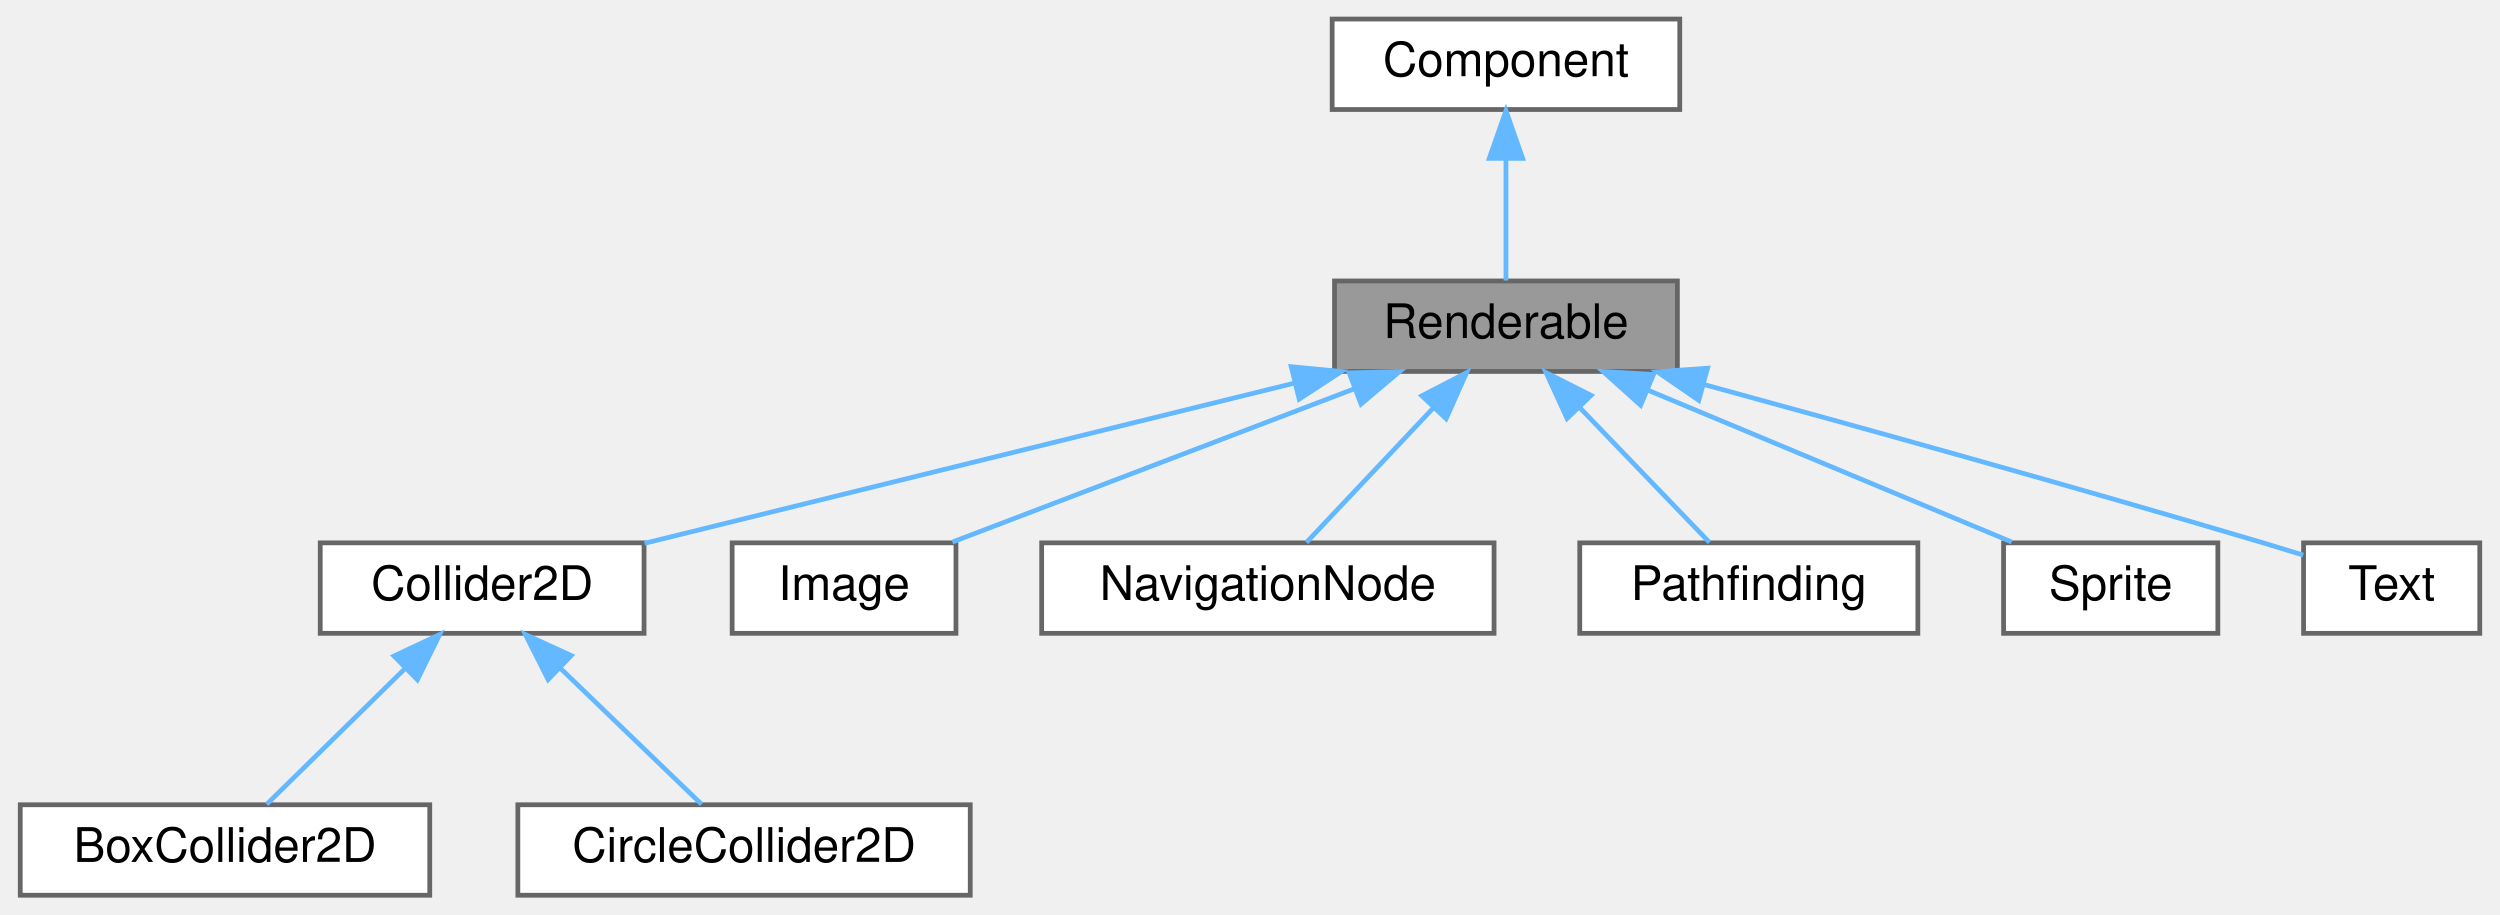
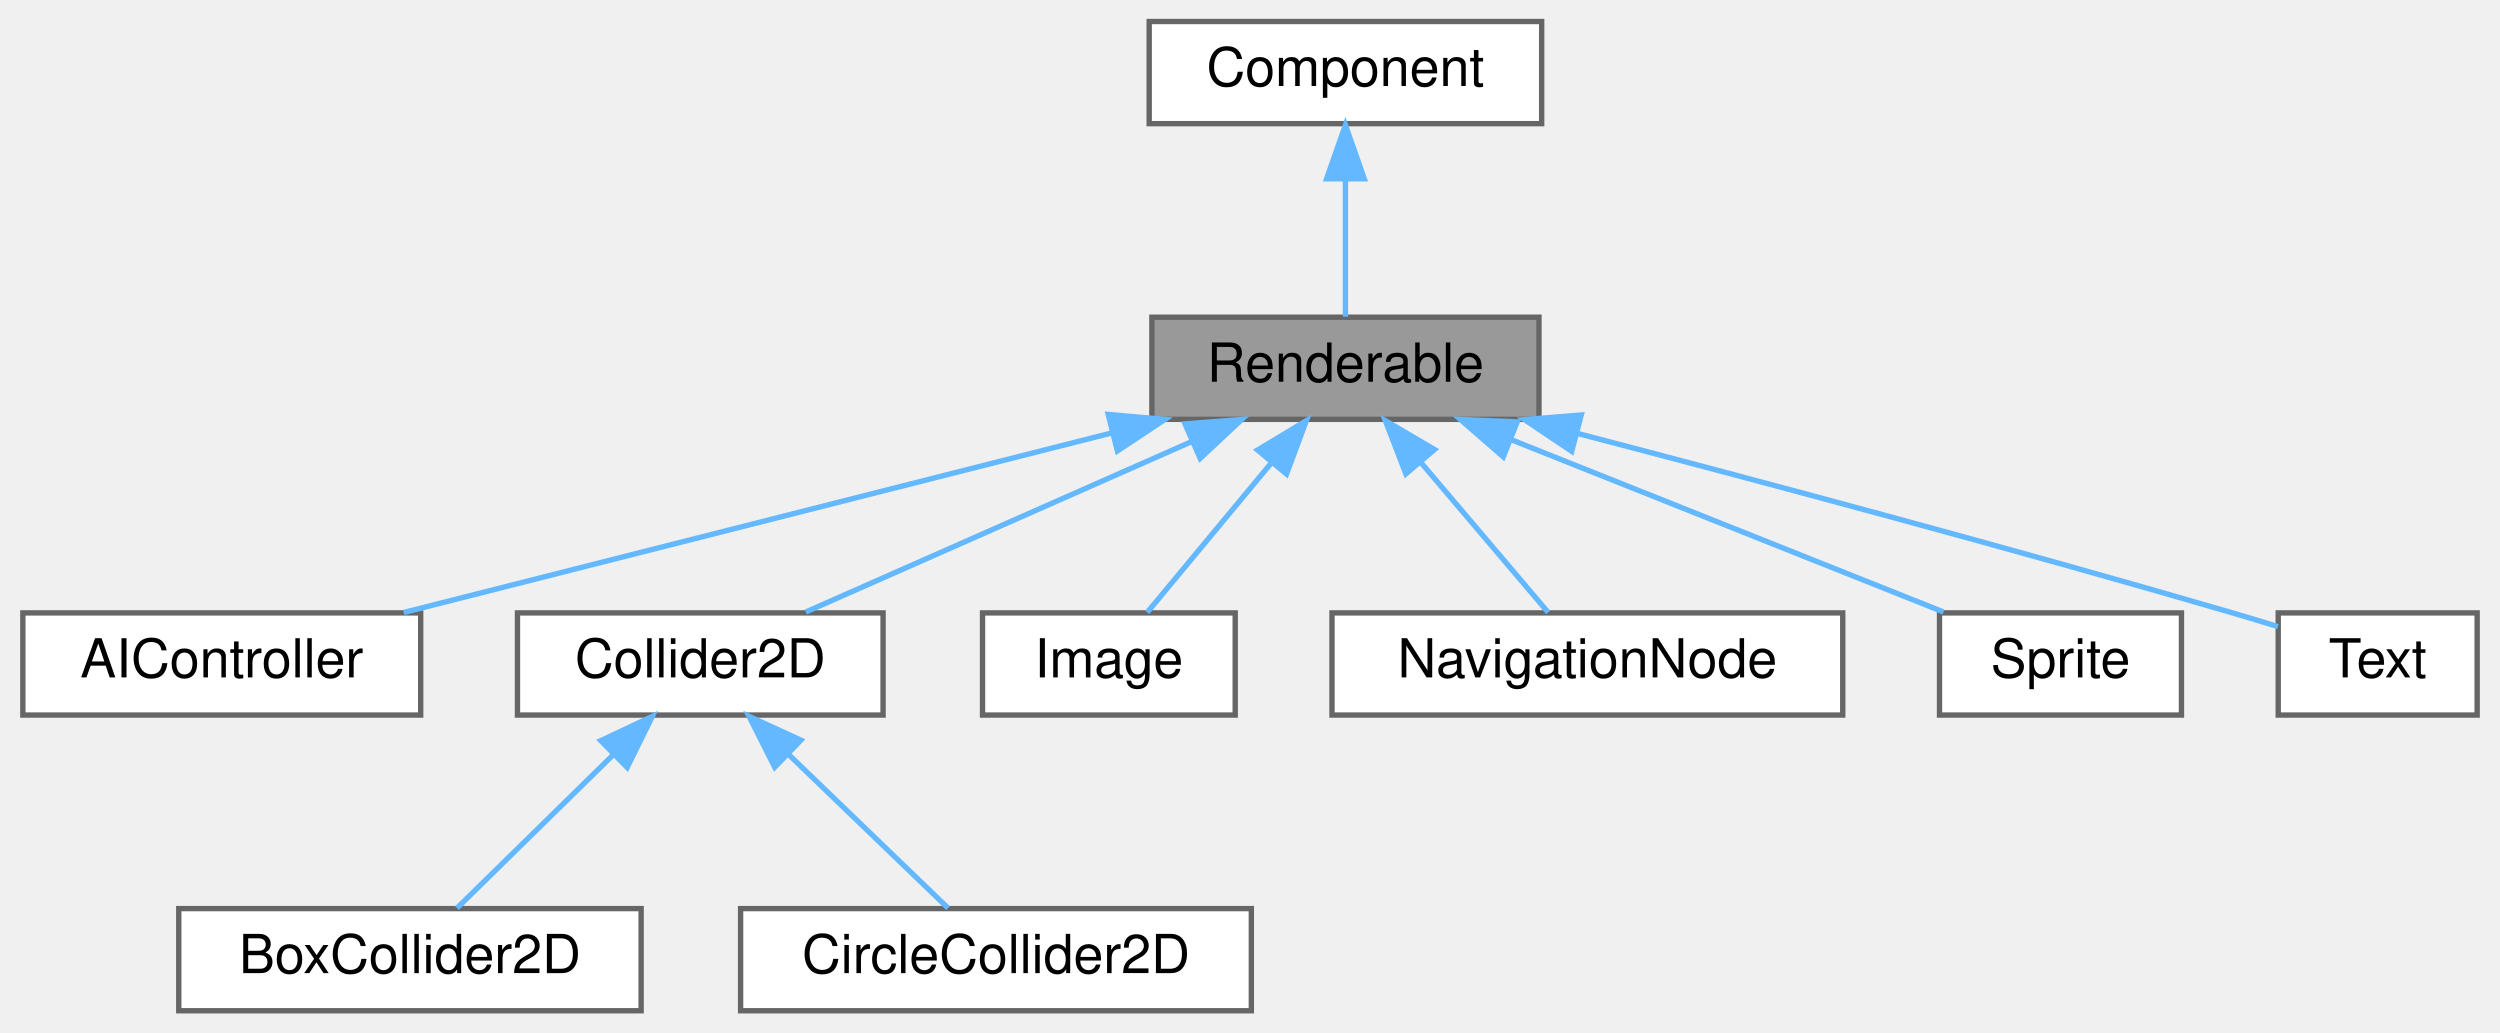
- <svg xmlns="http://www.w3.org/2000/svg" xmlns:xlink="http://www.w3.org/1999/xlink" width="525pt" height="192pt" viewBox="0.00 0.00 524.50 192.00">
+ <svg xmlns="http://www.w3.org/2000/svg" xmlns:xlink="http://www.w3.org/1999/xlink" width="465pt" height="192pt" viewBox="0.00 0.00 464.50 192.00">
  <g id="graph0" class="graph" transform="scale(1 1) rotate(0) translate(4 188)">
    <g id="Node000001" class="node">
      <g id="a_Node000001">
        <a xlink:title="Base class for renderable components in the engine.">
-           <polygon fill="#999999" stroke="#666666" points="348,-129 276,-129 276,-110 348,-110 348,-129" />
-           <text text-anchor="middle" x="312" y="-117" font-family="Helvetica,sans-Serif" font-size="10.00">Renderable</text>
+           <polygon fill="#999999" stroke="#666666" points="282,-129 210,-129 210,-110 282,-110 282,-129" />
+           <text text-anchor="middle" x="246" y="-117" font-family="Helvetica,sans-Serif" font-size="10.00">Renderable</text>
        </a>
      </g>
    </g>
    <g id="Node000003" class="node">
      <g id="a_Node000003">
-         <a xlink:href="class_collider2_d.html" target="_top" xlink:title="A 2D collider base that defines the shape and physical properties of a GameObject for collision detec...">
-           <polygon fill="white" stroke="#666666" points="131,-74 63,-74 63,-55 131,-55 131,-74" />
-           <text text-anchor="middle" x="97" y="-62" font-family="Helvetica,sans-Serif" font-size="10.00">Collider2D</text>
+         <a xlink:href="class_a_i_controller.html" target="_top" xlink:title="Component responsible for controlling AI behavior.">
+           <polygon fill="white" stroke="#666666" points="74,-74 0,-74 0,-55 74,-55 74,-74" />
+           <text text-anchor="middle" x="37" y="-62" font-family="Helvetica,sans-Serif" font-size="10.00">AIController</text>
        </a>
      </g>
    </g>
    <g id="edge2_Node000001_Node000003" class="edge">
      <g id="a_edge2_Node000001_Node000003">
        <a xlink:title=" ">
-           <path fill="none" stroke="#63b8ff" d="M267.58,-107.55C227.05,-97.56 168.02,-83.01 131.1,-73.91" />
-           <polygon fill="#63b8ff" stroke="#63b8ff" points="266.91,-110.99 277.46,-109.98 268.58,-104.19 266.91,-110.99" />
+           <path fill="none" stroke="#63b8ff" d="M202.63,-107.5C163.49,-97.58 106.72,-83.18 70.84,-74.08" />
+           <polygon fill="#63b8ff" stroke="#63b8ff" points="201.87,-110.92 212.42,-109.98 203.59,-104.13 201.87,-110.92" />
        </a>
      </g>
    </g>
-     <g id="Node000006" class="node">
-       <g id="a_Node000006">
-         <a xlink:href="class_image.html" target="_top" xlink:title=" ">
-           <polygon fill="white" stroke="#666666" points="196.5,-74 149.5,-74 149.5,-55 196.5,-55 196.5,-74" />
-           <text text-anchor="middle" x="173" y="-62" font-family="Helvetica,sans-Serif" font-size="10.00">Image</text>
+     <g id="Node000004" class="node">
+       <g id="a_Node000004">
+         <a xlink:href="class_collider2_d.html" target="_top" xlink:title="A 2D collider base that defines the shape and physical properties of a GameObject for collision detec...">
+           <polygon fill="white" stroke="#666666" points="160,-74 92,-74 92,-55 160,-55 160,-74" />
+           <text text-anchor="middle" x="126" y="-62" font-family="Helvetica,sans-Serif" font-size="10.00">Collider2D</text>
        </a>
      </g>
    </g>
-     <g id="edge5_Node000001_Node000006" class="edge">
-       <g id="a_edge5_Node000001_Node000006">
+     <g id="edge3_Node000001_Node000004" class="edge">
+       <g id="a_edge3_Node000001_Node000004">
        <a xlink:title=" ">
-           <path fill="none" stroke="#63b8ff" d="M280.32,-106.42C254.53,-96.59 218.76,-82.95 195.74,-74.17" />
-           <polygon fill="#63b8ff" stroke="#63b8ff" points="279.08,-109.69 289.67,-109.98 281.57,-103.15 279.08,-109.69" />
+           <path fill="none" stroke="#63b8ff" d="M217.47,-105.9C195.3,-96.11 165.15,-82.79 145.63,-74.17" />
+           <polygon fill="#63b8ff" stroke="#63b8ff" points="216.16,-109.15 226.72,-109.98 218.99,-102.74 216.16,-109.15" />
        </a>
      </g>
    </g>
    <g id="Node000007" class="node">
      <g id="a_Node000007">
-         <a xlink:href="class_navigation_node.html" target="_top" xlink:title="Component representing a navigation node in a navigation graph.">
-           <polygon fill="white" stroke="#666666" points="309.5,-74 214.5,-74 214.5,-55 309.5,-55 309.5,-74" />
-           <text text-anchor="middle" x="262" y="-62" font-family="Helvetica,sans-Serif" font-size="10.00">NavigationNode</text>
+         <a xlink:href="class_image.html" target="_top" xlink:title=" ">
+           <polygon fill="white" stroke="#666666" points="225.5,-74 178.5,-74 178.5,-55 225.5,-55 225.5,-74" />
+           <text text-anchor="middle" x="202" y="-62" font-family="Helvetica,sans-Serif" font-size="10.00">Image</text>
        </a>
      </g>
    </g>
    <g id="edge6_Node000001_Node000007" class="edge">
      <g id="a_edge6_Node000001_Node000007">
        <a xlink:title=" ">
-           <path fill="none" stroke="#63b8ff" d="M296.66,-102.24C287.9,-92.95 277.26,-81.68 270.1,-74.09" />
-           <polygon fill="#63b8ff" stroke="#63b8ff" points="294.34,-104.88 303.74,-109.75 299.43,-100.07 294.34,-104.88" />
+           <path fill="none" stroke="#63b8ff" d="M232.27,-101.96C224.6,-92.72 215.37,-81.6 209.13,-74.09" />
+           <polygon fill="#63b8ff" stroke="#63b8ff" points="229.65,-104.29 238.73,-109.75 235.04,-99.82 229.65,-104.29" />
        </a>
      </g>
    </g>
    <g id="Node000008" class="node">
      <g id="a_Node000008">
-         <a xlink:href="class_pathfinding.html" target="_top" xlink:title="Component responsible for AI pathfinding using a navigation graph.">
-           <polygon fill="white" stroke="#666666" points="398.5,-74 327.5,-74 327.5,-55 398.5,-55 398.5,-74" />
-           <text text-anchor="middle" x="363" y="-62" font-family="Helvetica,sans-Serif" font-size="10.00">Pathfinding</text>
+         <a xlink:href="class_navigation_node.html" target="_top" xlink:title="Component representing a navigation node in a navigation graph.">
+           <polygon fill="white" stroke="#666666" points="338.5,-74 243.5,-74 243.5,-55 338.5,-55 338.5,-74" />
+           <text text-anchor="middle" x="291" y="-62" font-family="Helvetica,sans-Serif" font-size="10.00">NavigationNode</text>
        </a>
      </g>
    </g>
    <g id="edge7_Node000001_Node000008" class="edge">
      <g id="a_edge7_Node000001_Node000008">
        <a xlink:title=" ">
-           <path fill="none" stroke="#63b8ff" d="M327.38,-102.52C336.37,-93.18 347.36,-81.75 354.74,-74.09" />
-           <polygon fill="#63b8ff" stroke="#63b8ff" points="324.83,-100.12 320.42,-109.75 329.88,-104.97 324.83,-100.12" />
+           <path fill="none" stroke="#63b8ff" d="M260.05,-101.96C267.89,-92.72 277.33,-81.6 283.71,-74.09" />
+           <polygon fill="#63b8ff" stroke="#63b8ff" points="257.24,-99.86 253.43,-109.75 262.57,-104.39 257.24,-99.86" />
        </a>
      </g>
    </g>
    <g id="Node000009" class="node">
      <g id="a_Node000009">
        <a xlink:href="class_sprite.html" target="_top" xlink:title="Component that represents a 2D sprite to be rendered. The Sprite component holds a reference to a Tex...">
-           <polygon fill="white" stroke="#666666" points="461.5,-74 416.5,-74 416.5,-55 461.5,-55 461.5,-74" />
-           <text text-anchor="middle" x="439" y="-62" font-family="Helvetica,sans-Serif" font-size="10.00">Sprite</text>
+           <polygon fill="white" stroke="#666666" points="401.5,-74 356.5,-74 356.5,-55 401.5,-55 401.5,-74" />
+           <text text-anchor="middle" x="379" y="-62" font-family="Helvetica,sans-Serif" font-size="10.00">Sprite</text>
        </a>
      </g>
    </g>
    <g id="edge8_Node000001_Node000009" class="edge">
      <g id="a_edge8_Node000001_Node000009">
        <a xlink:title=" ">
-           <path fill="none" stroke="#63b8ff" d="M341.88,-106.03C365.37,-96.23 397.47,-82.83 418.22,-74.17" />
-           <polygon fill="#63b8ff" stroke="#63b8ff" points="340.29,-102.9 332.4,-109.98 342.98,-109.36 340.29,-102.9" />
+           <path fill="none" stroke="#63b8ff" d="M276.97,-106.16C301.59,-96.35 335.41,-82.87 357.24,-74.17" />
+           <polygon fill="#63b8ff" stroke="#63b8ff" points="275.36,-103.03 267.37,-109.98 277.95,-109.53 275.36,-103.03" />
        </a>
      </g>
    </g>
    <g id="Node000010" class="node">
      <g id="a_Node000010">
        <a xlink:href="class_text.html" target="_top" xlink:title="UI Text Component.">
-           <polygon fill="white" stroke="#666666" points="516.5,-74 479.5,-74 479.5,-55 516.5,-55 516.5,-74" />
-           <text text-anchor="middle" x="498" y="-62" font-family="Helvetica,sans-Serif" font-size="10.00">Text</text>
+           <polygon fill="white" stroke="#666666" points="456.5,-74 419.5,-74 419.5,-55 456.5,-55 456.5,-74" />
+           <text text-anchor="middle" x="438" y="-62" font-family="Helvetica,sans-Serif" font-size="10.00">Text</text>
        </a>
      </g>
    </g>
    <g id="edge9_Node000001_Node000010" class="edge">
      <g id="a_edge9_Node000001_Node000010">
        <a xlink:title=" ">
-           <path fill="none" stroke="#63b8ff" d="M353.7,-107.22C385.83,-98.44 431.33,-85.79 471,-74 473.73,-73.19 476.61,-72.31 479.43,-71.43" />
-           <polygon fill="#63b8ff" stroke="#63b8ff" points="352.49,-103.93 343.76,-109.93 354.33,-110.68 352.49,-103.93" />
+           <path fill="none" stroke="#63b8ff" d="M289.18,-107.38C322.55,-98.66 369.83,-86.03 411,-74 413.74,-73.2 416.62,-72.33 419.44,-71.45" />
+           <polygon fill="#63b8ff" stroke="#63b8ff" points="288.09,-104.05 279.3,-109.95 289.86,-110.82 288.09,-104.05" />
        </a>
      </g>
    </g>
    <g id="Node000002" class="node">
      <g id="a_Node000002">
        <a xlink:href="class_component.html" target="_top" xlink:title=" ">
-           <polygon fill="white" stroke="#666666" points="348.5,-184 275.5,-184 275.5,-165 348.5,-165 348.5,-184" />
-           <text text-anchor="middle" x="312" y="-172" font-family="Helvetica,sans-Serif" font-size="10.00">Component</text>
+           <polygon fill="white" stroke="#666666" points="282.5,-184 209.5,-184 209.5,-165 282.5,-165 282.5,-184" />
+           <text text-anchor="middle" x="246" y="-172" font-family="Helvetica,sans-Serif" font-size="10.00">Component</text>
        </a>
      </g>
    </g>
    <g id="edge1_Node000001_Node000002" class="edge">
      <g id="a_edge1_Node000001_Node000002">
        <a xlink:title=" ">
-           <path fill="none" stroke="#63b8ff" d="M312,-154.66C312,-145.93 312,-135.99 312,-129.09" />
-           <polygon fill="#63b8ff" stroke="#63b8ff" points="308.5,-154.75 312,-164.75 315.5,-154.75 308.5,-154.75" />
-         </a>
-       </g>
-     </g>
-     <g id="Node000004" class="node">
-       <g id="a_Node000004">
-         <a xlink:href="class_box_collider2_d.html" target="_top" xlink:title="A 2D box collider component that defines a rectangular collision shape for a GameObject.">
-           <polygon fill="white" stroke="#666666" points="86,-19 0,-19 0,0 86,0 86,-19" />
-           <text text-anchor="middle" x="43" y="-7" font-family="Helvetica,sans-Serif" font-size="10.00">BoxCollider2D</text>
-         </a>
-       </g>
-     </g>
-     <g id="edge3_Node000003_Node000004" class="edge">
-       <g id="a_edge3_Node000003_Node000004">
-         <a xlink:title=" ">
-           <path fill="none" stroke="#63b8ff" d="M80.72,-47.52C71.2,-38.18 59.56,-26.75 51.75,-19.09" />
-           <polygon fill="#63b8ff" stroke="#63b8ff" points="78.49,-50.24 88.08,-54.75 83.4,-45.25 78.49,-50.24" />
+           <path fill="none" stroke="#63b8ff" d="M246,-154.66C246,-145.93 246,-135.99 246,-129.09" />
+           <polygon fill="#63b8ff" stroke="#63b8ff" points="242.5,-154.75 246,-164.75 249.5,-154.75 242.5,-154.75" />
        </a>
      </g>
    </g>
    <g id="Node000005" class="node">
      <g id="a_Node000005">
-         <a xlink:href="class_circle_collider2_d.html" target="_top" xlink:title="A 2D circle collider component that defines a circular collision shape for a GameObject.">
-           <polygon fill="white" stroke="#666666" points="199.5,-19 104.5,-19 104.5,0 199.5,0 199.5,-19" />
-           <text text-anchor="middle" x="152" y="-7" font-family="Helvetica,sans-Serif" font-size="10.00">CircleCollider2D</text>
+         <a xlink:href="class_box_collider2_d.html" target="_top" xlink:title="A 2D box collider component that defines a rectangular collision shape for a GameObject.">
+           <polygon fill="white" stroke="#666666" points="115,-19 29,-19 29,0 115,0 115,-19" />
+           <text text-anchor="middle" x="72" y="-7" font-family="Helvetica,sans-Serif" font-size="10.00">BoxCollider2D</text>
        </a>
      </g>
    </g>
-     <g id="edge4_Node000003_Node000005" class="edge">
-       <g id="a_edge4_Node000003_Node000005">
+     <g id="edge4_Node000004_Node000005" class="edge">
+       <g id="a_edge4_Node000004_Node000005">
        <a xlink:title=" ">
-           <path fill="none" stroke="#63b8ff" d="M113.29,-47.8C123.04,-38.41 135.05,-26.83 143.09,-19.09" />
-           <polygon fill="#63b8ff" stroke="#63b8ff" points="110.85,-45.29 106.08,-54.75 115.71,-50.33 110.85,-45.29" />
+           <path fill="none" stroke="#63b8ff" d="M109.72,-47.52C100.2,-38.18 88.56,-26.75 80.75,-19.09" />
+           <polygon fill="#63b8ff" stroke="#63b8ff" points="107.49,-50.24 117.08,-54.75 112.4,-45.25 107.49,-50.24" />
+         </a>
+       </g>
+     </g>
+     <g id="Node000006" class="node">
+       <g id="a_Node000006">
+         <a xlink:href="class_circle_collider2_d.html" target="_top" xlink:title="A 2D circle collider component that defines a circular collision shape for a GameObject.">
+           <polygon fill="white" stroke="#666666" points="228.5,-19 133.5,-19 133.5,0 228.5,0 228.5,-19" />
+           <text text-anchor="middle" x="181" y="-7" font-family="Helvetica,sans-Serif" font-size="10.00">CircleCollider2D</text>
+         </a>
+       </g>
+     </g>
+     <g id="edge5_Node000004_Node000006" class="edge">
+       <g id="a_edge5_Node000004_Node000006">
+         <a xlink:title=" ">
+           <path fill="none" stroke="#63b8ff" d="M142.29,-47.8C152.04,-38.41 164.05,-26.83 172.09,-19.09" />
+           <polygon fill="#63b8ff" stroke="#63b8ff" points="139.85,-45.29 135.08,-54.75 144.71,-50.33 139.85,-45.29" />
        </a>
      </g>
    </g>
  </g>
</svg>
